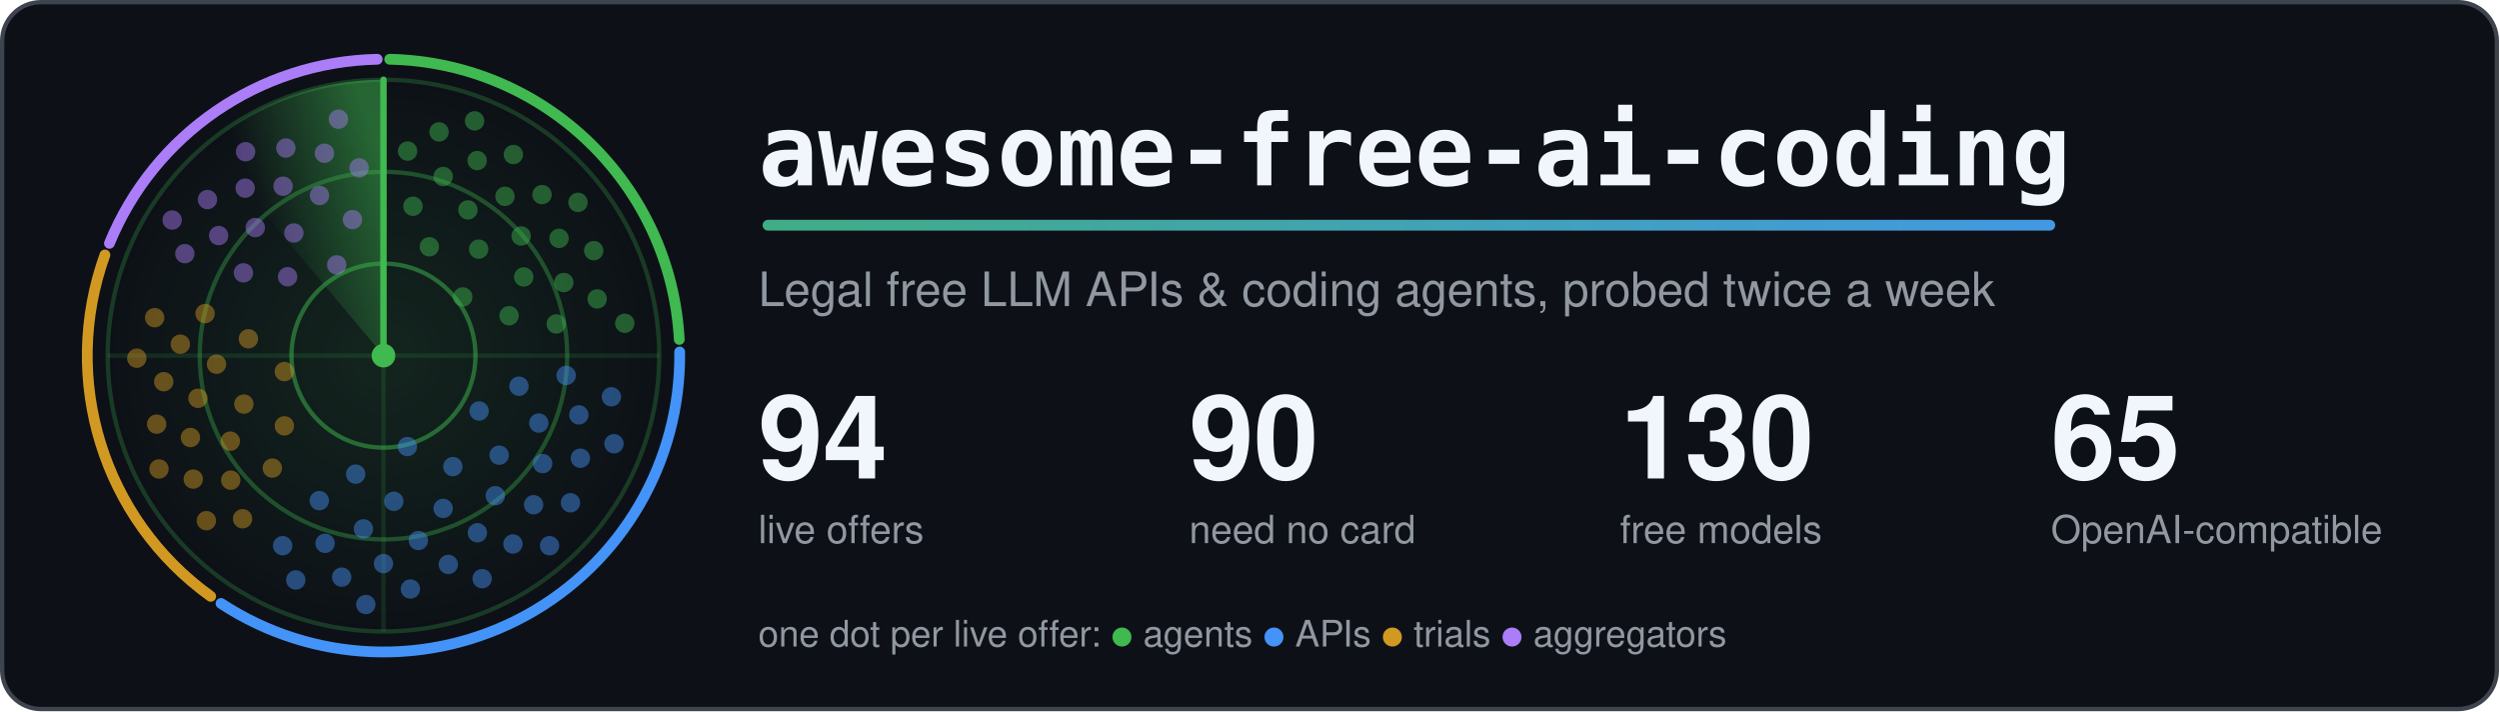
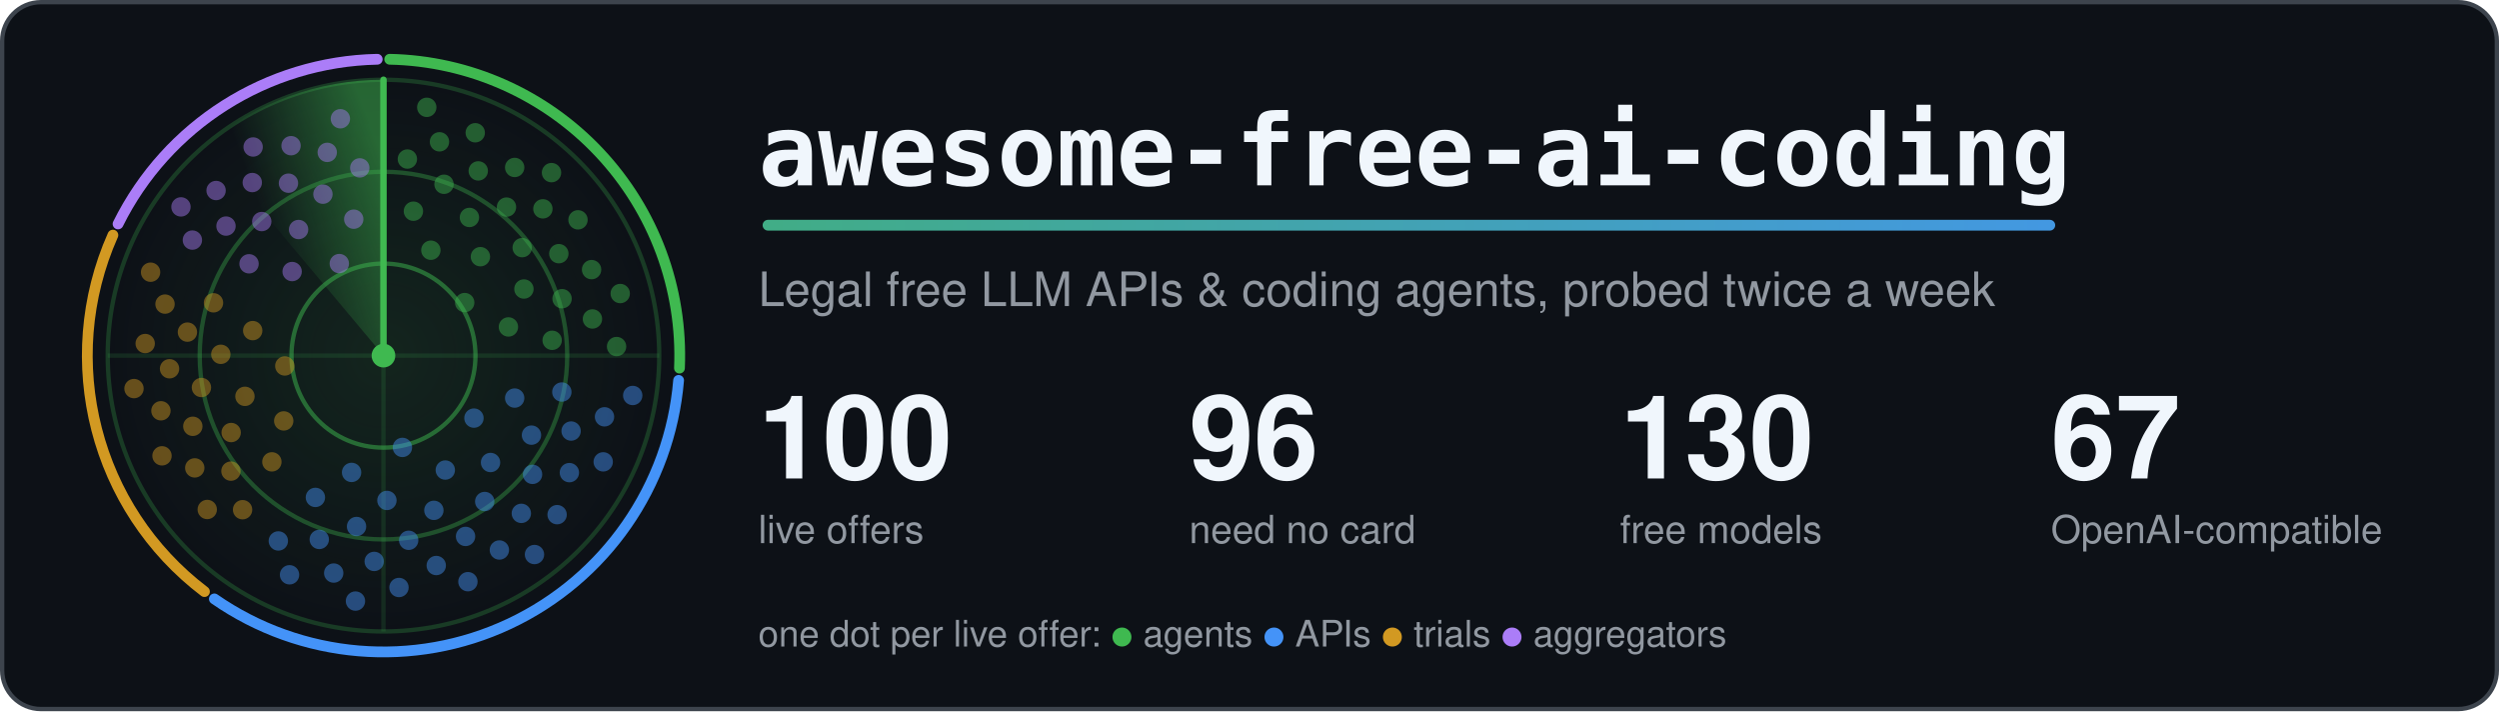
<svg xmlns="http://www.w3.org/2000/svg" width="1160" height="330" viewBox="0 0 1160 330" role="img" aria-labelledby="title">
  <style>.card{fill:#0d1117;stroke:#3d444d}.t{fill:#f0f6fc}.m{fill:#9198a1}.ring{stroke:#3fb950}.hub{fill:#3fb950}.beam{stroke:#3fb950}.s0,.s1,.g0,.g1{stop-color:#3fb950}.a0{stop-color:#3fb950}.a1{stop-color:#4493f8}.dot.agents,.key.agents{fill:#3fb950}.rim.agents{stroke:#3fb950}.dot.apis,.key.apis{fill:#4493f8}.rim.apis{stroke:#4493f8}.dot.trials,.key.trials{fill:#d29922}.rim.trials{stroke:#d29922}.dot.aggregators,.key.aggregators{fill:#ab7df8}.rim.aggregators{stroke:#ab7df8}.rim{fill:none}.s0{stop-opacity:.5}.s1,.g1{stop-opacity:0}.g0{stop-opacity:.12}.dot{opacity:.45;animation:ping 6s linear infinite}@keyframes ping{0%,4%{opacity:1}55%,100%{opacity:.45}}.turning{animation:turn 6s linear infinite}@keyframes turn{to{transform:rotate(360deg)}}@media (prefers-reduced-motion: reduce) {.dot { animation: none; opacity: 1 } .turning { animation: none }}</style>
  <defs>
    <linearGradient id="accent" gradientUnits="userSpaceOnUse" x1="0" y1="0" x2="1100" y2="0">
      <stop class="a0" offset="0" />
      <stop class="a1" offset="1" />
    </linearGradient>
  </defs>
  <rect class="card" x="1" y="1" width="1158" height="328" rx="18" stroke-width="2" />
  <defs>
    <radialGradient id="glow">
      <stop class="g0" offset="0" />
      <stop class="g1" offset="1" />
    </radialGradient>
  </defs>
  <circle cx="178.0" cy="165.0" r="128.0" fill="url(#glow)" />
  <circle class="ring" cx="178.0" cy="165.0" r="42.7" fill="none" stroke-width="2" stroke-opacity=".5" />
  <circle class="ring" cx="178.0" cy="165.0" r="85.3" fill="none" stroke-width="2" stroke-opacity=".35" />
  <circle class="ring" cx="178.0" cy="165.0" r="128.0" fill="none" stroke-width="2" stroke-opacity=".25" />
  <path class="ring" d="M50.0 165.0H306.0M178.0 37.0V293.0" stroke-width="2" stroke-opacity=".15" />
-   <path class="rim agents" d="M180.9 27.5A137.5 137.5 0 0 1 315.3 157.5" stroke-width="5" stroke-linecap="round" />
-   <path class="rim apis" d="M315.5 163.3A137.5 137.5 0 0 1 102.6 280.0" stroke-width="5" stroke-linecap="round" />
-   <path class="rim trials" d="M97.8 276.7A137.5 137.5 0 0 1 48.7 118.3" stroke-width="5" stroke-linecap="round" />
-   <path class="rim aggregators" d="M50.8 112.9A137.5 137.5 0 0 1 175.1 27.5" stroke-width="5" stroke-linecap="round" />
+   <path class="rim agents" d="M180.9 27.5A137.5 137.5 0 0 1 315.4 170.8" stroke-width="5" stroke-linecap="round" />
+   <path class="rim apis" d="M315.0 176.5A137.5 137.5 0 0 1 99.5 277.9" stroke-width="5" stroke-linecap="round" />
+   <path class="rim trials" d="M94.9 274.5A137.5 137.5 0 0 1 52.4 109.1" stroke-width="5" stroke-linecap="round" />
+   <path class="rim aggregators" d="M54.8 103.9A137.5 137.5 0 0 1 175.1 27.5" stroke-width="5" stroke-linecap="round" />
  <defs>
    <linearGradient id="sweep" gradientUnits="userSpaceOnUse" x1="178.0" y1="75.4" x2="120.4" y2="96.4">
      <stop class="s0" offset="0" />
      <stop class="s1" offset="1" />
    </linearGradient>
  </defs>
  <g class="turning" style="transform-origin:178.0px 165.0px">
    <path fill="url(#sweep)" d="M178.0 165.0L95.7 66.9A128.0 128.0 0 0 1 178.0 37.0Z" />
    <line class="beam" x1="178.0" y1="165.0" x2="178.0" y2="37.0" stroke-width="3" stroke-linecap="round" />
  </g>
-   <circle class="dot agents" cx="214.8" cy="137.8" r="4.5" style="animation-delay:0.89s" />
-   <circle class="dot agents" cx="199.3" cy="114.5" r="4.5" style="animation-delay:0.38s" />
-   <circle class="dot agents" cx="236.3" cy="146.5" r="4.5" style="animation-delay:1.21s" />
-   <circle class="dot agents" cx="222.2" cy="115.6" r="4.5" style="animation-delay:0.70s" />
-   <circle class="dot agents" cx="191.7" cy="95.7" r="4.5" style="animation-delay:0.19s" />
-   <circle class="dot agents" cx="243.1" cy="128.5" r="4.5" style="animation-delay:1.01s" />
-   <circle class="dot agents" cx="217.2" cy="97.4" r="4.5" style="animation-delay:0.50s" />
-   <circle class="dot agents" cx="258.2" cy="150.3" r="4.5" style="animation-delay:1.33s" />
-   <circle class="dot agents" cx="241.9" cy="109.5" r="4.5" style="animation-delay:0.82s" />
-   <circle class="dot agents" cx="205.7" cy="81.9" r="4.5" style="animation-delay:0.31s" />
-   <circle class="dot agents" cx="261.7" cy="131.1" r="4.5" style="animation-delay:1.13s" />
-   <circle class="dot agents" cx="234.4" cy="91.1" r="4.5" style="animation-delay:0.62s" />
-   <circle class="dot agents" cx="189.2" cy="70.1" r="4.5" style="animation-delay:0.11s" />
-   <circle class="dot agents" cx="259.5" cy="110.6" r="4.5" style="animation-delay:0.94s" />
-   <circle class="dot agents" cx="221.5" cy="74.5" r="4.5" style="animation-delay:0.43s" />
-   <circle class="dot agents" cx="277.2" cy="138.7" r="4.5" style="animation-delay:1.25s" />
-   <circle class="dot agents" cx="251.6" cy="90.3" r="4.5" style="animation-delay:0.74s" />
-   <circle class="dot agents" cx="203.8" cy="61.2" r="4.5" style="animation-delay:0.23s" />
-   <circle class="dot agents" cx="275.6" cy="116.3" r="4.5" style="animation-delay:1.06s" />
-   <circle class="dot agents" cx="238.3" cy="71.7" r="4.5" style="animation-delay:0.55s" />
-   <circle class="dot agents" cx="290.0" cy="150.0" r="4.5" style="animation-delay:1.37s" />
-   <circle class="dot agents" cx="268.3" cy="93.9" r="4.5" style="animation-delay:0.86s" />
-   <circle class="dot agents" cx="220.3" cy="56.1" r="4.5" style="animation-delay:0.35s" />
-   <circle class="dot apis" cx="189.1" cy="207.2" r="4.5" style="animation-delay:2.75s" />
-   <circle class="dot apis" cx="222.4" cy="190.7" r="4.5" style="animation-delay:2.00s" />
-   <circle class="dot apis" cx="165.1" cy="220.0" r="4.5" style="animation-delay:3.22s" />
-   <circle class="dot apis" cx="210.2" cy="216.5" r="4.5" style="animation-delay:2.47s" />
-   <circle class="dot apis" cx="240.9" cy="179.2" r="4.5" style="animation-delay:1.71s" />
-   <circle class="dot apis" cx="182.8" cy="232.6" r="4.5" style="animation-delay:2.93s" />
-   <circle class="dot apis" cx="231.7" cy="211.2" r="4.5" style="animation-delay:2.18s" />
-   <circle class="dot apis" cx="148.2" cy="232.3" r="4.5" style="animation-delay:3.40s" />
-   <circle class="dot apis" cx="205.7" cy="235.9" r="4.5" style="animation-delay:2.64s" />
-   <circle class="dot apis" cx="250.1" cy="196.3" r="4.5" style="animation-delay:1.89s" />
-   <circle class="dot apis" cx="168.7" cy="245.4" r="4.5" style="animation-delay:3.11s" />
-   <circle class="dot apis" cx="229.9" cy="230.0" r="4.5" style="animation-delay:2.36s" />
-   <circle class="dot apis" cx="262.8" cy="174.2" r="4.5" style="animation-delay:1.60s" />
-   <circle class="dot apis" cx="194.2" cy="250.8" r="4.5" style="animation-delay:2.82s" />
-   <circle class="dot apis" cx="251.9" cy="215.1" r="4.5" style="animation-delay:2.07s" />
-   <circle class="dot apis" cx="150.9" cy="252.1" r="4.5" style="animation-delay:3.29s" />
-   <circle class="dot apis" cx="221.6" cy="247.2" r="4.5" style="animation-delay:2.53s" />
-   <circle class="dot apis" cx="268.7" cy="192.5" r="4.5" style="animation-delay:1.78s" />
-   <circle class="dot apis" cx="178.0" cy="261.5" r="4.5" style="animation-delay:3.00s" />
-   <circle class="dot apis" cx="247.7" cy="234.2" r="4.5" style="animation-delay:2.25s" />
-   <circle class="dot apis" cx="131.2" cy="253.2" r="4.5" style="animation-delay:3.47s" />
-   <circle class="dot apis" cx="208.1" cy="261.9" r="4.5" style="animation-delay:2.71s" />
-   <circle class="dot apis" cx="269.4" cy="212.6" r="4.5" style="animation-delay:1.96s" />
-   <circle class="dot apis" cx="158.6" cy="267.8" r="4.5" style="animation-delay:3.18s" />
-   <circle class="dot apis" cx="238.1" cy="252.4" r="4.5" style="animation-delay:2.42s" />
-   <circle class="dot apis" cx="283.8" cy="184.1" r="4.5" style="animation-delay:1.67s" />
-   <circle class="dot apis" cx="190.5" cy="273.3" r="4.5" style="animation-delay:2.89s" />
-   <circle class="dot apis" cx="264.8" cy="233.3" r="4.5" style="animation-delay:2.14s" />
-   <circle class="dot apis" cx="137.3" cy="269.1" r="4.5" style="animation-delay:3.36s" />
-   <circle class="dot apis" cx="223.8" cy="268.5" r="4.5" style="animation-delay:2.60s" />
-   <circle class="dot apis" cx="285.0" cy="205.9" r="4.5" style="animation-delay:1.85s" />
-   <circle class="dot apis" cx="169.8" cy="280.5" r="4.5" style="animation-delay:3.07s" />
-   <circle class="dot apis" cx="255.1" cy="253.2" r="4.5" style="animation-delay:2.31s" />
-   <circle class="dot trials" cx="132.0" cy="172.4" r="4.5" style="animation-delay:4.35s" />
-   <circle class="dot trials" cx="132.0" cy="197.6" r="4.5" style="animation-delay:3.91s" />
-   <circle class="dot trials" cx="115.3" cy="157.2" r="4.5" style="animation-delay:4.62s" />
-   <circle class="dot trials" cx="113.2" cy="187.5" r="4.5" style="animation-delay:4.18s" />
-   <circle class="dot trials" cx="126.4" cy="217.2" r="4.5" style="animation-delay:3.74s" />
-   <circle class="dot trials" cx="100.5" cy="169.0" r="4.5" style="animation-delay:4.45s" />
-   <circle class="dot trials" cx="106.9" cy="204.7" r="4.5" style="animation-delay:4.01s" />
-   <circle class="dot trials" cx="95.2" cy="145.5" r="4.5" style="animation-delay:4.72s" />
-   <circle class="dot trials" cx="91.9" cy="184.8" r="4.5" style="animation-delay:4.28s" />
-   <circle class="dot trials" cx="107.1" cy="222.8" r="4.5" style="animation-delay:3.85s" />
-   <circle class="dot trials" cx="83.7" cy="159.7" r="4.5" style="animation-delay:4.55s" />
-   <circle class="dot trials" cx="88.4" cy="203.0" r="4.5" style="animation-delay:4.12s" />
-   <circle class="dot trials" cx="112.6" cy="240.7" r="4.5" style="animation-delay:3.68s" />
-   <circle class="dot trials" cx="76.0" cy="177.1" r="4.5" style="animation-delay:4.39s" />
-   <circle class="dot trials" cx="89.7" cy="222.3" r="4.5" style="animation-delay:3.95s" />
-   <circle class="dot trials" cx="71.8" cy="147.4" r="4.5" style="animation-delay:4.66s" />
-   <circle class="dot trials" cx="72.7" cy="196.8" r="4.5" style="animation-delay:4.22s" />
-   <circle class="dot trials" cx="95.8" cy="241.6" r="4.5" style="animation-delay:3.78s" />
-   <circle class="dot trials" cx="63.5" cy="166.2" r="4.5" style="animation-delay:4.49s" />
-   <circle class="dot trials" cx="73.8" cy="217.6" r="4.5" style="animation-delay:4.05s" />
-   <circle class="dot aggregators" cx="156.3" cy="122.9" r="4.5" style="animation-delay:5.55s" />
-   <circle class="dot aggregators" cx="133.5" cy="128.4" r="4.5" style="animation-delay:5.16s" />
-   <circle class="dot aggregators" cx="163.6" cy="101.9" r="4.5" style="animation-delay:5.79s" />
-   <circle class="dot aggregators" cx="136.4" cy="108.1" r="4.5" style="animation-delay:5.40s" />
-   <circle class="dot aggregators" cx="113.0" cy="126.6" r="4.5" style="animation-delay:5.01s" />
-   <circle class="dot aggregators" cx="148.3" cy="90.7" r="4.5" style="animation-delay:5.64s" />
-   <circle class="dot aggregators" cx="118.5" cy="105.6" r="4.5" style="animation-delay:5.25s" />
-   <circle class="dot aggregators" cx="166.7" cy="77.9" r="4.5" style="animation-delay:5.88s" />
-   <circle class="dot aggregators" cx="131.4" cy="86.4" r="4.5" style="animation-delay:5.49s" />
-   <circle class="dot aggregators" cx="101.5" cy="109.3" r="4.5" style="animation-delay:5.10s" />
-   <circle class="dot aggregators" cx="150.6" cy="71.1" r="4.5" style="animation-delay:5.73s" />
-   <circle class="dot aggregators" cx="113.8" cy="87.3" r="4.5" style="animation-delay:5.34s" />
-   <circle class="dot aggregators" cx="85.8" cy="117.7" r="4.5" style="animation-delay:4.95s" />
-   <circle class="dot aggregators" cx="132.7" cy="68.7" r="4.5" style="animation-delay:5.58s" />
-   <circle class="dot aggregators" cx="96.3" cy="92.6" r="4.5" style="animation-delay:5.19s" />
-   <circle class="dot aggregators" cx="157.1" cy="55.3" r="4.5" style="animation-delay:5.82s" />
-   <circle class="dot aggregators" cx="114.0" cy="70.4" r="4.5" style="animation-delay:5.43s" />
-   <circle class="dot aggregators" cx="79.9" cy="102.1" r="4.5" style="animation-delay:5.04s" />
+   <circle class="dot agents" cx="215.7" cy="140.4" r="4.5" style="animation-delay:0.95s" />
+   <circle class="dot agents" cx="200.0" cy="116.1" r="4.5" style="animation-delay:0.40s" />
+   <circle class="dot agents" cx="236.0" cy="151.7" r="4.5" style="animation-delay:1.29s" />
+   <circle class="dot agents" cx="223.0" cy="119.1" r="4.5" style="animation-delay:0.74s" />
+   <circle class="dot agents" cx="191.9" cy="98.0" r="4.5" style="animation-delay:0.20s" />
+   <circle class="dot agents" cx="243.2" cy="134.1" r="4.5" style="animation-delay:1.08s" />
+   <circle class="dot agents" cx="217.9" cy="100.9" r="4.5" style="animation-delay:0.53s" />
+   <circle class="dot agents" cx="256.3" cy="157.9" r="4.5" style="animation-delay:1.41s" />
+   <circle class="dot agents" cx="242.4" cy="114.9" r="4.5" style="animation-delay:0.87s" />
+   <circle class="dot agents" cx="206.1" cy="85.5" r="4.5" style="animation-delay:0.32s" />
+   <circle class="dot agents" cx="260.9" cy="138.6" r="4.5" style="animation-delay:1.21s" />
+   <circle class="dot agents" cx="235.1" cy="96.1" r="4.5" style="animation-delay:0.66s" />
+   <circle class="dot agents" cx="189.1" cy="73.8" r="4.5" style="animation-delay:0.12s" />
+   <circle class="dot agents" cx="259.4" cy="117.7" r="4.5" style="animation-delay:1.00s" />
+   <circle class="dot agents" cx="222.0" cy="79.3" r="4.5" style="animation-delay:0.45s" />
+   <circle class="dot agents" cx="275.0" cy="148.0" r="4.5" style="animation-delay:1.33s" />
+   <circle class="dot agents" cx="252.0" cy="96.9" r="4.5" style="animation-delay:0.79s" />
+   <circle class="dot agents" cx="204.0" cy="65.8" r="4.5" style="animation-delay:0.24s" />
+   <circle class="dot agents" cx="274.6" cy="125.1" r="4.5" style="animation-delay:1.13s" />
+   <circle class="dot agents" cx="238.9" cy="77.7" r="4.5" style="animation-delay:0.58s" />
+   <circle class="dot agents" cx="286.2" cy="160.8" r="4.5" style="animation-delay:1.46s" />
+   <circle class="dot agents" cx="268.3" cy="102.0" r="4.5" style="animation-delay:0.92s" />
+   <circle class="dot agents" cx="220.6" cy="61.6" r="4.5" style="animation-delay:0.37s" />
+   <circle class="dot agents" cx="287.9" cy="136.2" r="4.5" style="animation-delay:1.25s" />
+   <circle class="dot agents" cx="256.0" cy="80.1" r="4.5" style="animation-delay:0.71s" />
+   <circle class="dot agents" cx="198.1" cy="49.8" r="4.5" style="animation-delay:0.16s" />
+   <circle class="dot apis" cx="186.8" cy="207.6" r="4.5" style="animation-delay:2.81s" />
+   <circle class="dot apis" cx="220.0" cy="194.0" r="4.5" style="animation-delay:2.08s" />
+   <circle class="dot apis" cx="163.2" cy="219.2" r="4.5" style="animation-delay:3.26s" />
+   <circle class="dot apis" cx="206.7" cy="218.1" r="4.5" style="animation-delay:2.53s" />
+   <circle class="dot apis" cx="238.9" cy="184.7" r="4.5" style="animation-delay:1.80s" />
+   <circle class="dot apis" cx="179.6" cy="232.2" r="4.5" style="animation-delay:2.98s" />
+   <circle class="dot apis" cx="227.7" cy="214.6" r="4.5" style="animation-delay:2.25s" />
+   <circle class="dot apis" cx="146.4" cy="230.8" r="4.5" style="animation-delay:3.43s" />
+   <circle class="dot apis" cx="201.4" cy="236.8" r="4.5" style="animation-delay:2.70s" />
+   <circle class="dot apis" cx="246.7" cy="201.9" r="4.5" style="animation-delay:1.97s" />
+   <circle class="dot apis" cx="165.5" cy="244.3" r="4.5" style="animation-delay:3.15s" />
+   <circle class="dot apis" cx="225.0" cy="232.7" r="4.5" style="animation-delay:2.42s" />
+   <circle class="dot apis" cx="260.8" cy="181.9" r="4.5" style="animation-delay:1.69s" />
+   <circle class="dot apis" cx="189.7" cy="250.7" r="4.5" style="animation-delay:2.87s" />
+   <circle class="dot apis" cx="247.2" cy="220.1" r="4.5" style="animation-delay:2.14s" />
+   <circle class="dot apis" cx="148.2" cy="250.3" r="4.5" style="animation-delay:3.32s" />
+   <circle class="dot apis" cx="216.1" cy="248.9" r="4.5" style="animation-delay:2.59s" />
+   <circle class="dot apis" cx="265.1" cy="200.0" r="4.5" style="animation-delay:1.86s" />
+   <circle class="dot apis" cx="173.7" cy="260.5" r="4.5" style="animation-delay:3.04s" />
+   <circle class="dot apis" cx="242.0" cy="238.2" r="4.5" style="animation-delay:2.31s" />
+   <circle class="dot apis" cx="129.2" cy="251.0" r="4.5" style="animation-delay:3.49s" />
+   <circle class="dot apis" cx="202.5" cy="262.4" r="4.5" style="animation-delay:2.76s" />
+   <circle class="dot apis" cx="264.3" cy="219.3" r="4.5" style="animation-delay:2.04s" />
+   <circle class="dot apis" cx="154.9" cy="265.9" r="4.5" style="animation-delay:3.21s" />
+   <circle class="dot apis" cx="231.8" cy="255.2" r="4.5" style="animation-delay:2.49s" />
+   <circle class="dot apis" cx="280.6" cy="193.4" r="4.5" style="animation-delay:1.76s" />
+   <circle class="dot apis" cx="185.2" cy="272.6" r="4.5" style="animation-delay:2.94s" />
+   <circle class="dot apis" cx="258.6" cy="238.8" r="4.5" style="animation-delay:2.21s" />
+   <circle class="dot apis" cx="134.4" cy="266.7" r="4.5" style="animation-delay:3.39s" />
+   <circle class="dot apis" cx="217.2" cy="269.9" r="4.5" style="animation-delay:2.66s" />
+   <circle class="dot apis" cx="280.0" cy="214.3" r="4.5" style="animation-delay:1.93s" />
+   <circle class="dot apis" cx="165.0" cy="278.9" r="4.5" style="animation-delay:3.11s" />
+   <circle class="dot apis" cx="248.1" cy="257.3" r="4.5" style="animation-delay:2.38s" />
+   <circle class="dot apis" cx="293.7" cy="183.5" r="4.5" style="animation-delay:1.65s" />
+   <circle class="dot trials" cx="132.2" cy="169.8" r="4.5" style="animation-delay:4.40s" />
+   <circle class="dot trials" cx="131.7" cy="195.3" r="4.5" style="animation-delay:3.95s" />
+   <circle class="dot trials" cx="117.3" cy="153.4" r="4.5" style="animation-delay:4.68s" />
+   <circle class="dot trials" cx="113.7" cy="183.9" r="4.5" style="animation-delay:4.23s" />
+   <circle class="dot trials" cx="126.2" cy="214.3" r="4.5" style="animation-delay:3.77s" />
+   <circle class="dot trials" cx="102.5" cy="164.4" r="4.5" style="animation-delay:4.51s" />
+   <circle class="dot trials" cx="107.3" cy="200.7" r="4.5" style="animation-delay:4.05s" />
+   <circle class="dot trials" cx="99.1" cy="140.5" r="4.5" style="animation-delay:4.79s" />
+   <circle class="dot trials" cx="93.5" cy="179.8" r="4.5" style="animation-delay:4.33s" />
+   <circle class="dot trials" cx="107.2" cy="218.6" r="4.5" style="animation-delay:3.88s" />
+   <circle class="dot trials" cx="87.0" cy="154.1" r="4.5" style="animation-delay:4.61s" />
+   <circle class="dot trials" cx="89.5" cy="197.8" r="4.5" style="animation-delay:4.16s" />
+   <circle class="dot trials" cx="112.6" cy="236.5" r="4.5" style="animation-delay:3.71s" />
+   <circle class="dot trials" cx="78.7" cy="171.1" r="4.5" style="animation-delay:4.44s" />
+   <circle class="dot trials" cx="90.4" cy="217.1" r="4.5" style="animation-delay:3.99s" />
+   <circle class="dot trials" cx="76.6" cy="141.1" r="4.5" style="animation-delay:4.72s" />
+   <circle class="dot trials" cx="74.7" cy="190.6" r="4.5" style="animation-delay:4.27s" />
+   <circle class="dot trials" cx="96.2" cy="236.4" r="4.5" style="animation-delay:3.81s" />
+   <circle class="dot trials" cx="67.4" cy="159.4" r="4.5" style="animation-delay:4.55s" />
+   <circle class="dot trials" cx="75.2" cy="211.5" r="4.5" style="animation-delay:4.09s" />
+   <circle class="dot trials" cx="69.9" cy="126.3" r="4.5" style="animation-delay:4.83s" />
+   <circle class="dot trials" cx="62.2" cy="180.3" r="4.5" style="animation-delay:4.37s" />
+   <circle class="dot aggregators" cx="157.5" cy="122.3" r="4.5" style="animation-delay:5.57s" />
+   <circle class="dot aggregators" cx="135.6" cy="126.0" r="4.5" style="animation-delay:5.21s" />
+   <circle class="dot aggregators" cx="164.2" cy="101.7" r="4.5" style="animation-delay:5.80s" />
+   <circle class="dot aggregators" cx="138.6" cy="106.5" r="4.5" style="animation-delay:5.43s" />
+   <circle class="dot aggregators" cx="115.6" cy="122.4" r="4.5" style="animation-delay:5.07s" />
+   <circle class="dot aggregators" cx="149.9" cy="90.1" r="4.5" style="animation-delay:5.66s" />
+   <circle class="dot aggregators" cx="121.5" cy="102.8" r="4.5" style="animation-delay:5.30s" />
+   <circle class="dot aggregators" cx="167.0" cy="77.9" r="4.5" style="animation-delay:5.88s" />
+   <circle class="dot aggregators" cx="133.9" cy="85.0" r="4.5" style="animation-delay:5.52s" />
+   <circle class="dot aggregators" cx="104.9" cy="104.9" r="4.5" style="animation-delay:5.16s" />
+   <circle class="dot aggregators" cx="151.9" cy="70.7" r="4.5" style="animation-delay:5.74s" />
+   <circle class="dot aggregators" cx="117.1" cy="84.7" r="4.5" style="animation-delay:5.38s" />
+   <circle class="dot aggregators" cx="89.3" cy="111.4" r="4.5" style="animation-delay:5.02s" />
+   <circle class="dot aggregators" cx="135.1" cy="67.6" r="4.5" style="animation-delay:5.60s" />
+   <circle class="dot aggregators" cx="100.3" cy="88.4" r="4.5" style="animation-delay:5.24s" />
+   <circle class="dot aggregators" cx="158.0" cy="55.1" r="4.5" style="animation-delay:5.83s" />
+   <circle class="dot aggregators" cx="117.5" cy="68.2" r="4.5" style="animation-delay:5.47s" />
+   <circle class="dot aggregators" cx="84.0" cy="96.0" r="4.5" style="animation-delay:5.10s" />
  <circle class="hub" cx="178.0" cy="165.0" r="5.5" />
  <text class="t" x="352" y="86" font-family="ui-monospace, SFMono-Regular, Menlo, Consolas, monospace" font-size="46" font-weight="700">awesome-free-ai-coding</text>
  <rect x="354" y="102" width="600" height="5" rx="2.5" fill="url(#accent)" />
  <text class="m" x="352" y="142" font-family="-apple-system, BlinkMacSystemFont, 'Segoe UI', Helvetica, Arial, sans-serif" font-size="22">Legal free LLM APIs &amp; coding agents, probed twice a week</text>
-   <text class="t" x="352" y="222" font-family="-apple-system, BlinkMacSystemFont, 'Segoe UI', Helvetica, Arial, sans-serif" font-size="54" font-weight="700">94</text>
+   <text class="t" x="352" y="222" font-family="-apple-system, BlinkMacSystemFont, 'Segoe UI', Helvetica, Arial, sans-serif" font-size="54" font-weight="700">100</text>
  <text class="m" x="352" y="252" font-family="-apple-system, BlinkMacSystemFont, 'Segoe UI', Helvetica, Arial, sans-serif" font-size="18">live offers</text>
-   <text class="t" x="552" y="222" font-family="-apple-system, BlinkMacSystemFont, 'Segoe UI', Helvetica, Arial, sans-serif" font-size="54" font-weight="700">90</text>
+   <text class="t" x="552" y="222" font-family="-apple-system, BlinkMacSystemFont, 'Segoe UI', Helvetica, Arial, sans-serif" font-size="54" font-weight="700">96</text>
  <text class="m" x="552" y="252" font-family="-apple-system, BlinkMacSystemFont, 'Segoe UI', Helvetica, Arial, sans-serif" font-size="18">need no card</text>
  <text class="t" x="752" y="222" font-family="-apple-system, BlinkMacSystemFont, 'Segoe UI', Helvetica, Arial, sans-serif" font-size="54" font-weight="700">130</text>
  <text class="m" x="752" y="252" font-family="-apple-system, BlinkMacSystemFont, 'Segoe UI', Helvetica, Arial, sans-serif" font-size="18">free models</text>
-   <text class="t" x="952" y="222" font-family="-apple-system, BlinkMacSystemFont, 'Segoe UI', Helvetica, Arial, sans-serif" font-size="54" font-weight="700">65</text>
+   <text class="t" x="952" y="222" font-family="-apple-system, BlinkMacSystemFont, 'Segoe UI', Helvetica, Arial, sans-serif" font-size="54" font-weight="700">67</text>
  <text class="m" x="952" y="252" font-family="-apple-system, BlinkMacSystemFont, 'Segoe UI', Helvetica, Arial, sans-serif" font-size="18">OpenAI-compatible</text>
  <text class="m" x="352" y="300" font-family="-apple-system, BlinkMacSystemFont, 'Segoe UI', Helvetica, Arial, sans-serif" font-size="17">one dot per live offer: <tspan class="key agents">●</tspan> agents <tspan class="key apis">●</tspan> APIs <tspan class="key trials">●</tspan> trials <tspan class="key aggregators">●</tspan> aggregators</text>
</svg>
